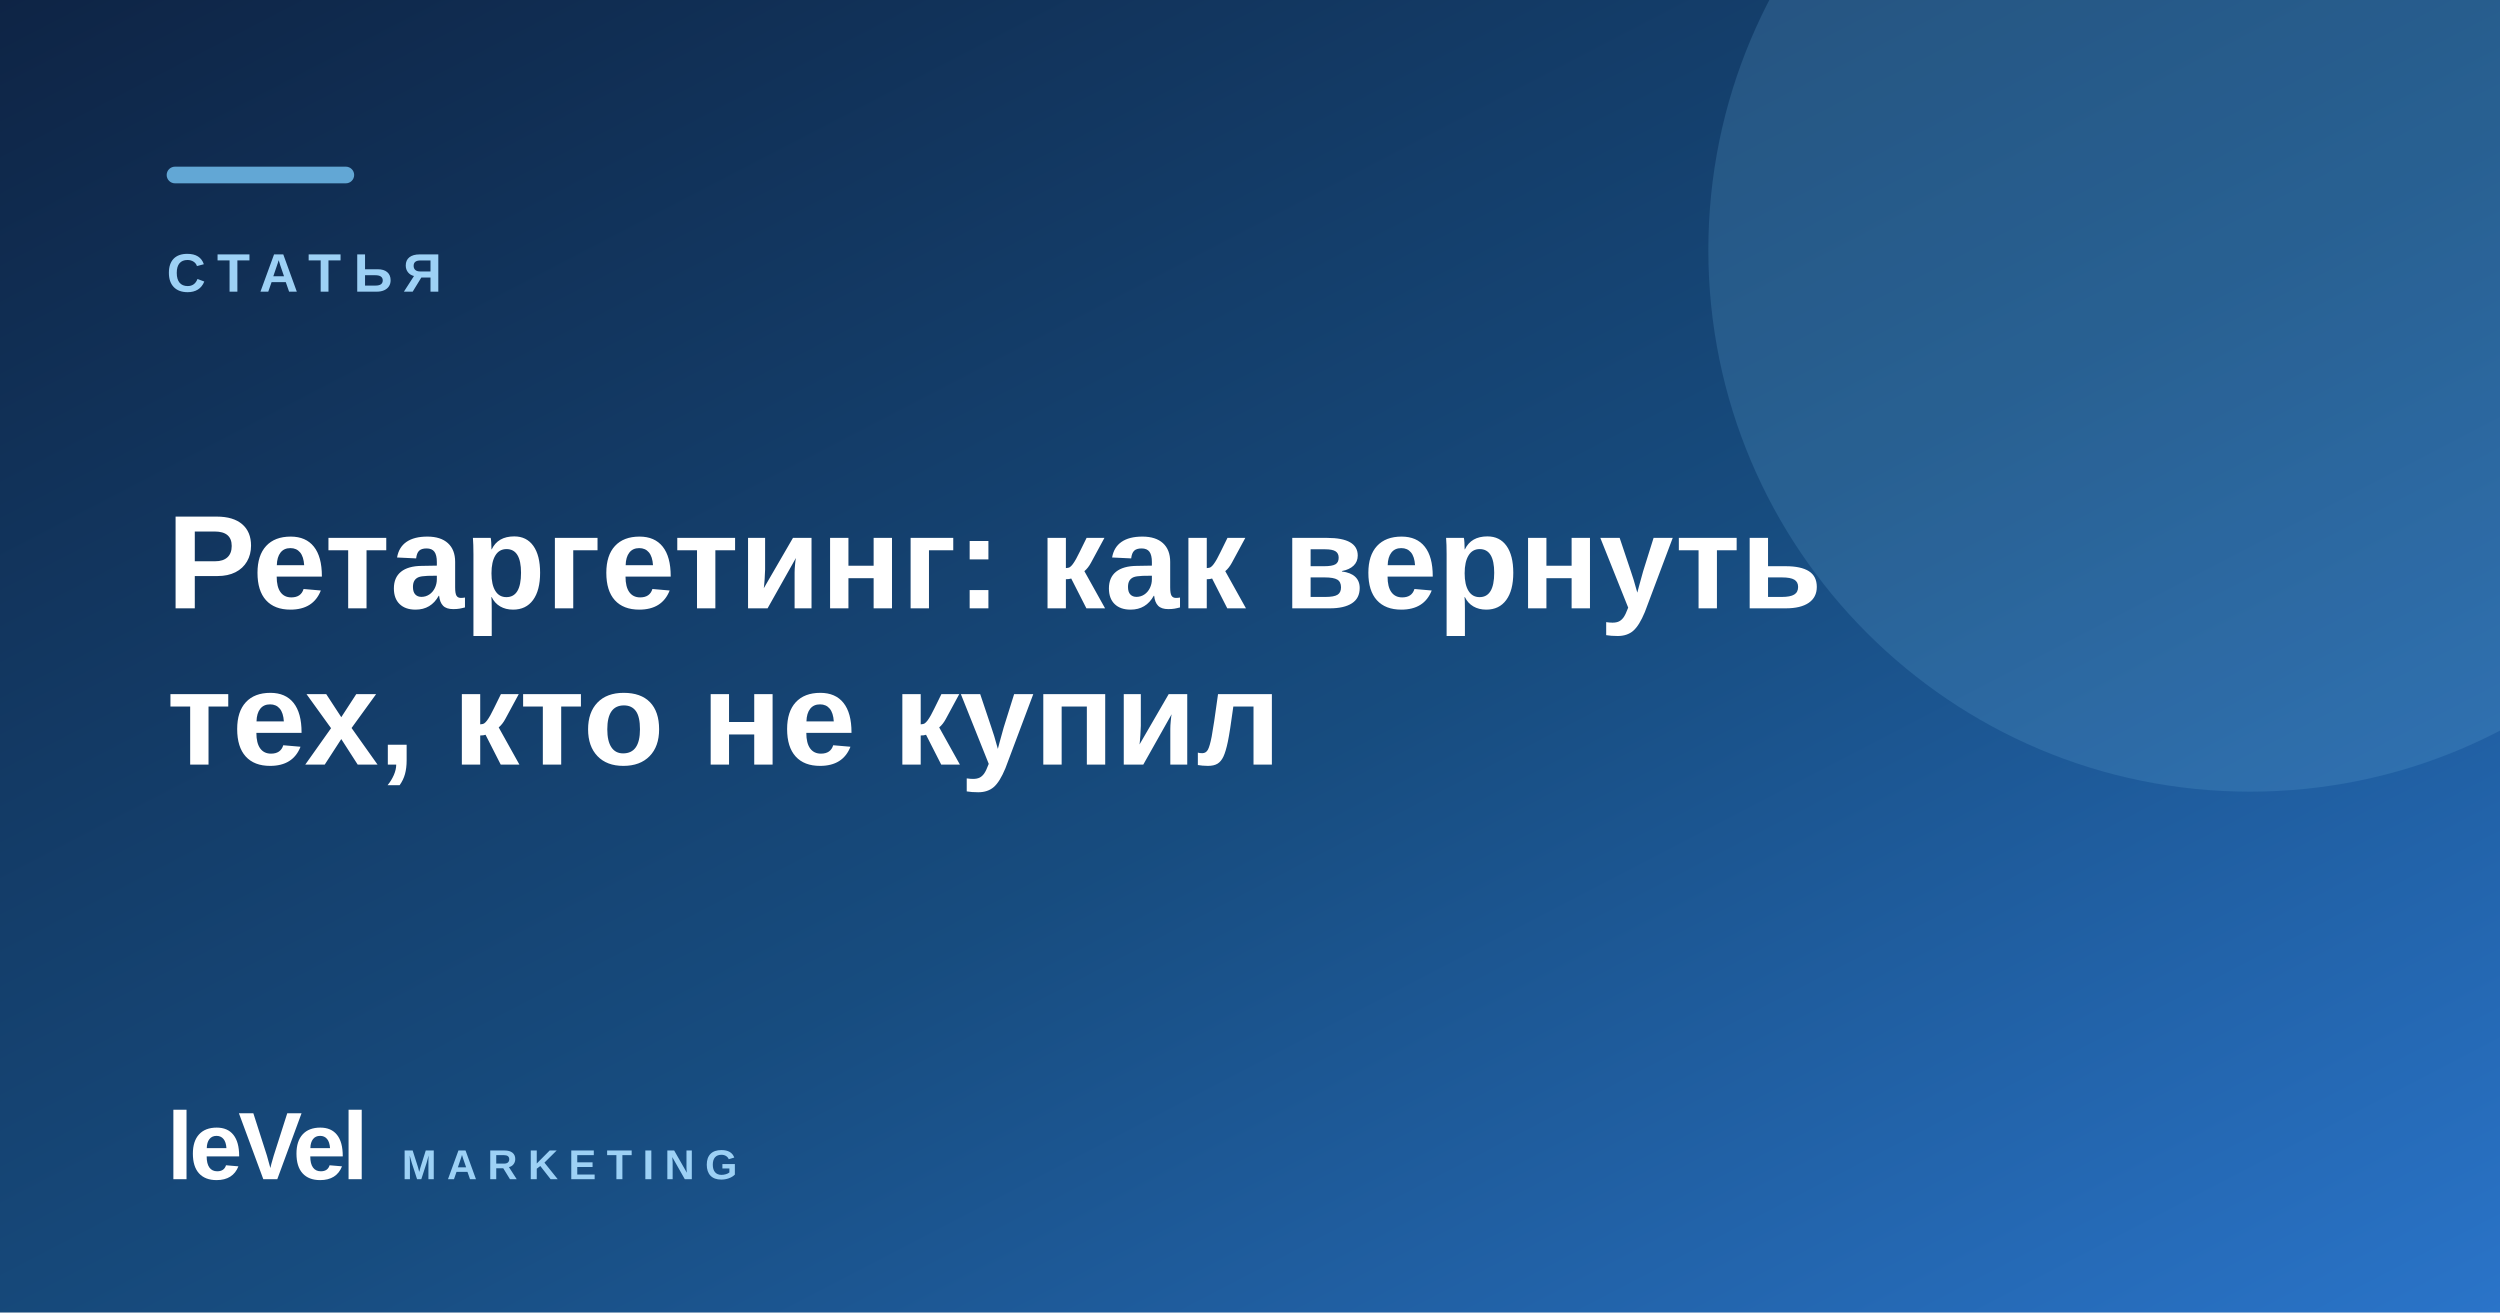
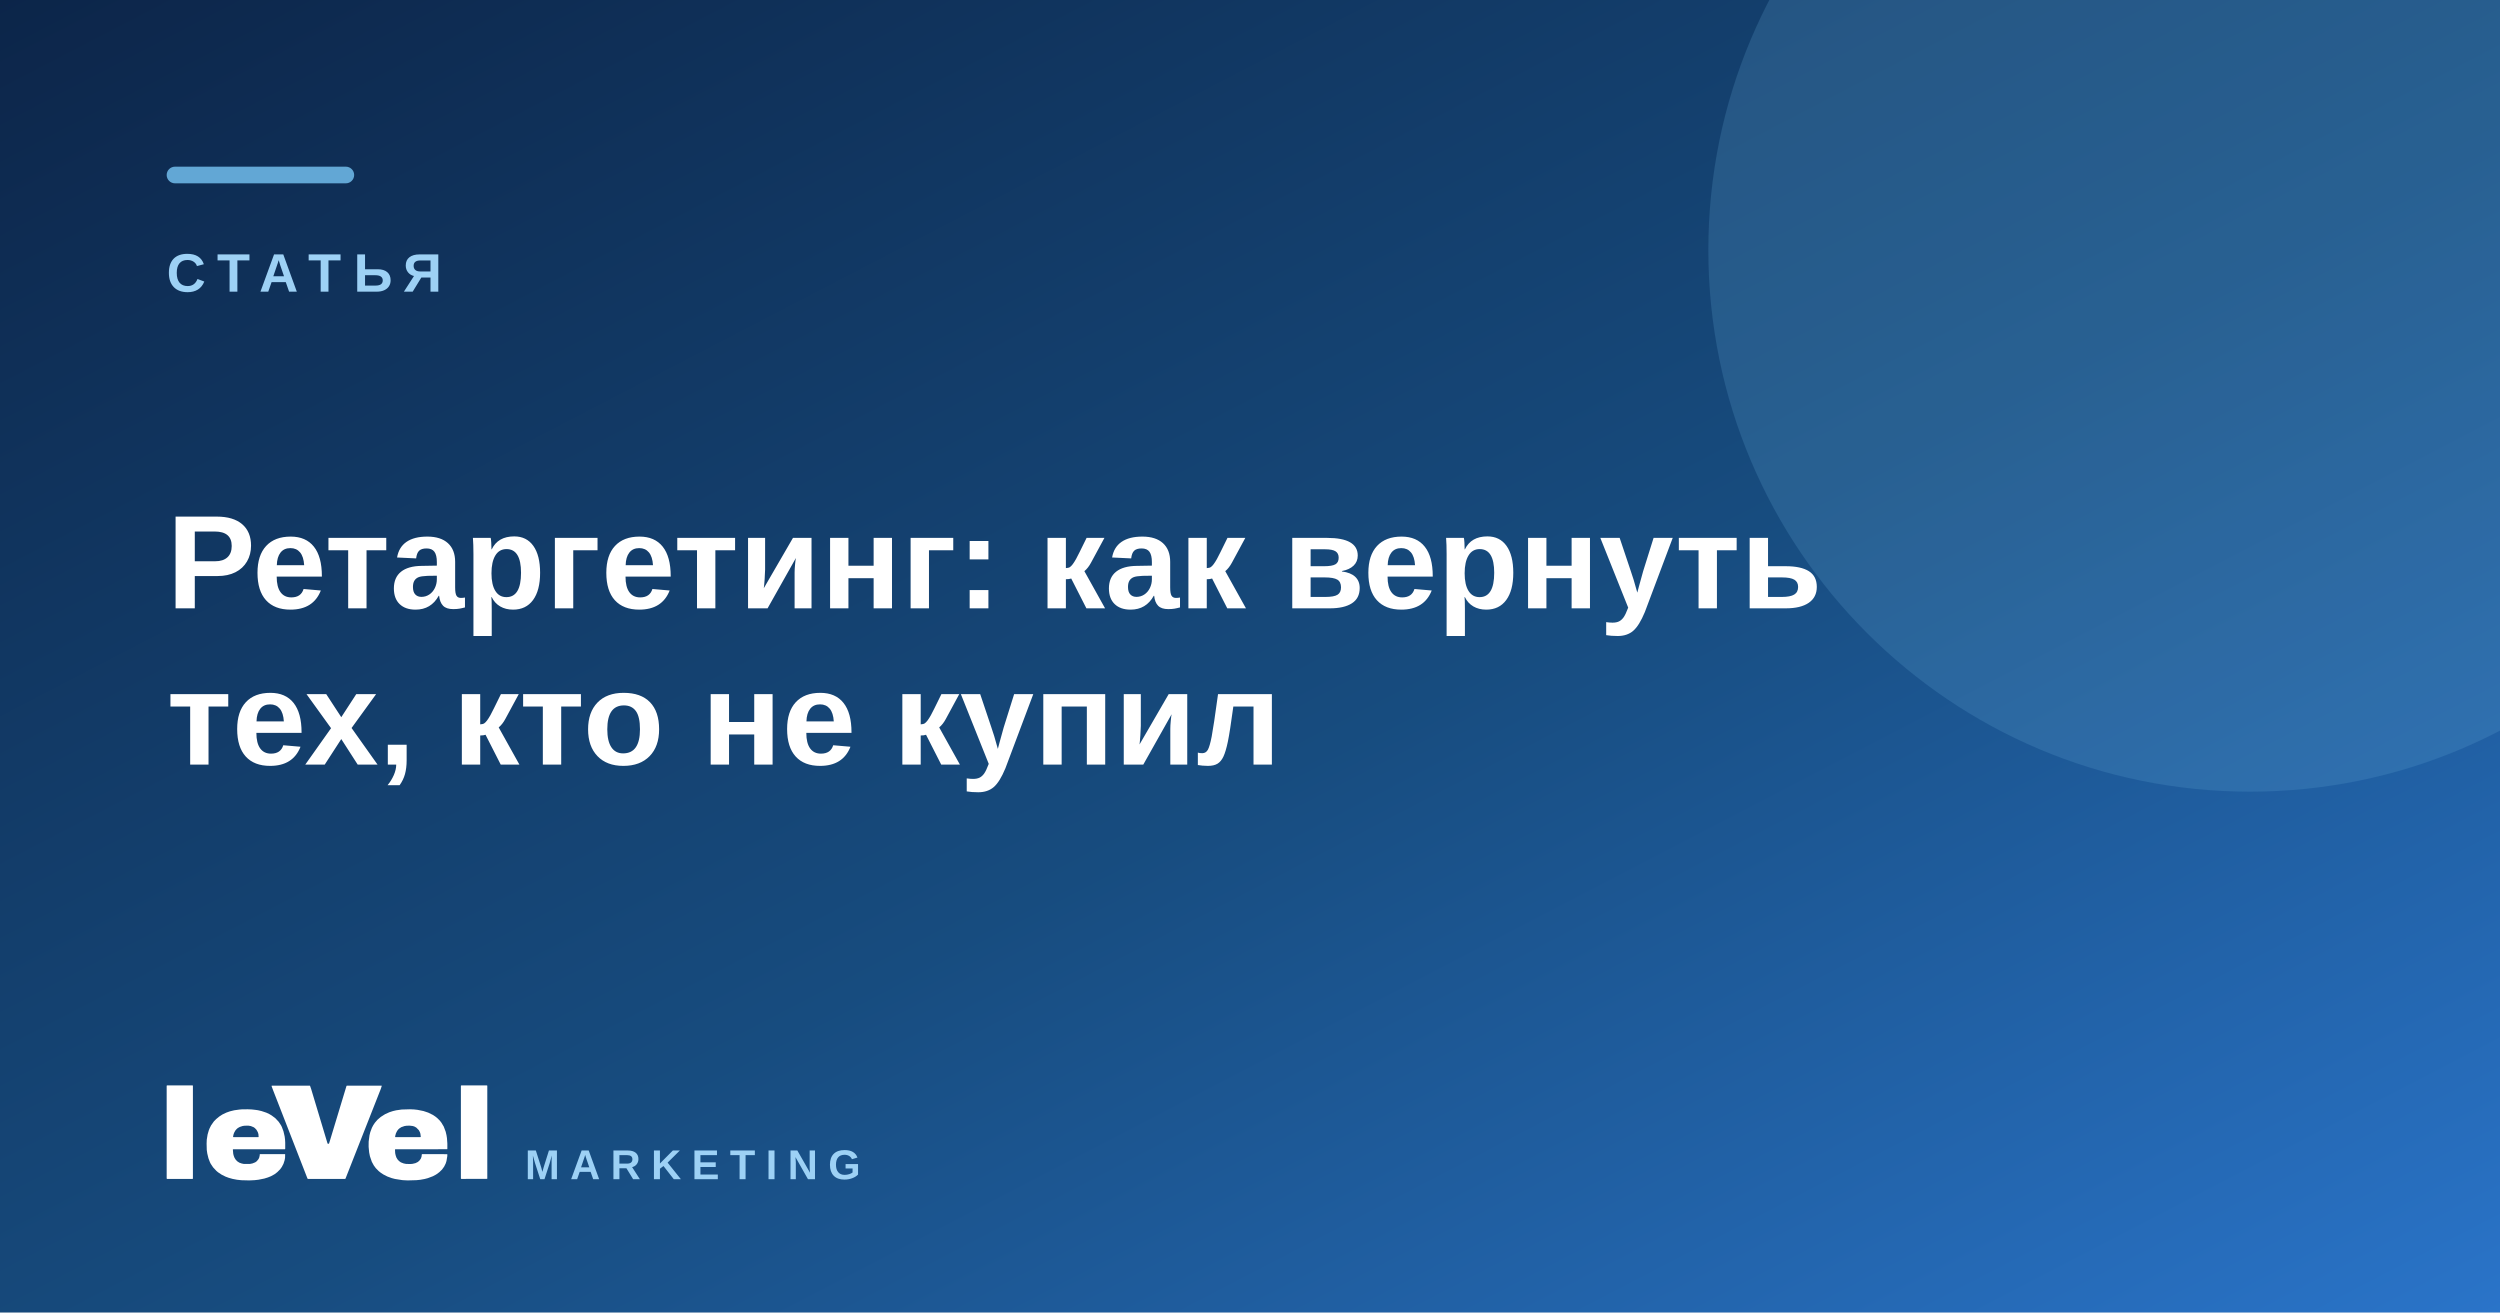
<svg xmlns="http://www.w3.org/2000/svg" viewBox="0 0 1200 630" width="1200" height="630">
  <defs>
    <linearGradient id="g" x1="0" y1="0" x2="1" y2="1">
-       <stop offset="0" stop-color="#0e2445" />
+       <stop offset="0" stop-color="#0c2549" />
      <stop offset=".55" stop-color="#174c7f" />
      <stop offset="1" stop-color="#2a74c9" />
    </linearGradient>
  </defs>
  <rect width="1200" height="630" fill="url(#g)" />
  <circle cx="1080" cy="120" r="260" fill="#62a7d5" opacity=".22" />
  <rect x="80" y="80" width="90" height="8" rx="4" fill="#62a7d5" />
  <text x="80" y="140" font-size="26" font-weight="700" letter-spacing="6" fill="#9dd1f5" font-family="Manrope, Arial, Helvetica, sans-serif">СТАТЬЯ</text>
  <g font-family="Manrope, Arial, Helvetica, sans-serif">
    <text x="80" y="292" font-size="64" font-weight="800" fill="#fff">Ретаргетинг: как вернуть</text>
    <text x="80" y="367" font-size="64" font-weight="800" fill="#fff">тех, кто не купил</text>
  </g>
-   <text x="80" y="566" font-size="46" letter-spacing="-2" fill="#fff" font-family="'Archivo Black', 'Arial Black', Arial, sans-serif" font-weight="900">leVel<tspan dx="16" font-size="20" letter-spacing="5" fill="#9dd1f5" font-family="Manrope, Arial, Helvetica, sans-serif" font-weight="700">MARKETING</tspan>
-   </text>
+   <path transform="translate(80 521) scale(.19)" fill="#fff" fill-rule="evenodd" d="M0.7 0.0 L0.0 1.0 L0.0 235.0 L0.7 236.2 L65.7 236.2 L66.3 235.0 L66.3 1.0 L65.7 0.0Z M744.7 0.0 L743.7 0.3 L743.3 1.0 L743.3 235.0 L743.7 235.8 L744.7 236.2 L809.7 236.0 L810.0 235.0 L810.0 1.0 L809.7 0.3 L808.7 0.0Z M265.7 0.7 L265.1 1.0 L265.1 2.0 L268.4 11.0 L355.7 235.2 L356.7 236.2 L450.7 236.2 L451.7 235.7 L540.9 9.0 L543.5 1.0 L542.7 0.7 L455.7 0.7 L454.4 1.0 L411.1 144.0 L410.1 147.0 L409.7 147.4 L407.7 147.4 L406.7 147.0 L406.2 146.0 L365.0 9.0 L362.2 1.0 L361.7 0.7Z M183.7 61.0 L170.7 62.8 L159.7 65.5 L150.7 68.7 L140.7 73.5 L132.7 78.7 L125.1 85.0 L119.2 91.0 L112.2 101.0 L108.2 109.0 L106.3 114.0 L103.4 124.0 L101.3 137.0 L100.9 147.0 L101.3 163.0 L102.6 172.0 L105.5 184.0 L109.3 194.0 L111.3 198.0 L117.3 207.0 L125.7 216.0 L129.7 219.4 L138.7 225.4 L148.7 230.4 L156.7 233.4 L166.7 236.2 L177.7 238.3 L188.7 239.5 L208.7 240.0 L221.7 239.4 L231.7 238.3 L246.7 235.3 L255.7 232.5 L263.7 229.3 L272.7 224.3 L279.6 219.0 L286.7 211.9 L290.9 206.0 L295.1 198.0 L298.0 189.0 L299.1 183.0 L299.3 174.0 L298.7 173.6 L235.7 173.6 L235.2 174.0 L235.0 177.0 L233.9 182.0 L232.1 186.0 L227.7 191.4 L223.7 194.3 L216.7 197.1 L210.7 198.3 L194.7 198.3 L189.7 197.3 L183.7 195.2 L178.7 192.0 L174.7 188.0 L171.5 183.0 L169.5 178.0 L168.2 173.0 L167.2 162.0 L167.7 161.5 L168.7 161.3 L298.7 161.3 L299.5 160.0 L299.5 145.0 L299.1 137.0 L298.1 129.0 L295.1 116.0 L291.0 105.0 L289.0 101.0 L283.1 92.0 L274.7 83.0 L265.4 76.0 L259.7 72.6 L251.7 68.8 L239.7 64.8 L230.7 62.7 L223.7 61.7 L214.7 60.7 L204.7 60.3 L189.7 60.5Z M593.7 60.9 L579.7 62.9 L571.7 64.8 L562.7 67.7 L551.7 72.7 L540.7 79.7 L532.7 86.6 L526.3 94.0 L522.2 100.0 L518.5 107.0 L514.4 118.0 L512.4 126.0 L510.3 142.0 L510.2 155.0 L511.5 169.0 L513.5 179.0 L518.3 193.0 L523.2 202.0 L528.3 209.0 L535.7 216.5 L540.7 220.5 L547.7 225.1 L557.7 230.2 L568.7 234.2 L576.7 236.3 L595.7 239.3 L608.7 240.0 L630.7 239.4 L640.7 238.4 L651.7 236.4 L659.7 234.3 L672.7 229.4 L680.7 225.1 L688.7 219.3 L695.7 212.5 L701.1 205.0 L705.0 197.0 L706.9 191.0 L708.9 179.0 L709.1 175.0 L708.7 173.7 L645.7 173.6 L644.6 174.0 L643.9 180.0 L642.1 185.0 L638.7 189.7 L634.7 193.3 L628.7 196.3 L620.7 198.2 L614.7 198.6 L604.7 198.3 L598.7 197.1 L591.7 194.4 L587.0 191.0 L583.3 187.0 L580.3 182.0 L578.3 176.0 L577.3 171.0 L576.8 162.0 L577.7 161.3 L708.7 161.2 L709.1 160.0 L709.1 147.0 L708.1 133.0 L707.0 126.0 L704.9 117.0 L700.0 104.0 L694.0 94.0 L690.1 89.0 L684.1 83.0 L678.7 78.6 L672.7 74.6 L660.7 68.7 L648.7 64.7 L633.7 61.7 L624.7 60.7 L614.7 60.3Z M196.7 101.8 L191.7 102.6 L184.7 104.9 L179.7 107.7 L176.7 110.3 L173.5 114.0 L170.2 120.0 L168.6 125.0 L167.7 130.0 L168.7 130.6 L231.7 130.6 L232.3 130.0 L231.8 123.0 L230.2 118.0 L226.8 112.0 L222.7 107.7 L219.7 105.6 L212.7 102.7 L206.7 101.7Z M605.7 101.9 L600.7 102.7 L592.7 105.5 L587.7 108.8 L585.3 111.0 L582.2 115.0 L579.2 121.0 L577.3 128.0 L577.2 130.0 L577.7 130.6 L640.7 130.6 L642.0 130.0 L641.0 122.0 L639.7 118.0 L637.0 113.0 L630.7 106.6 L625.7 103.8 L621.7 102.6 L613.7 101.6Z" />
+   <text x="252" y="566" font-size="20" font-weight="700" letter-spacing="5" fill="#9dd1f5" font-family="Manrope, Arial, Helvetica, sans-serif">MARKETING</text>
</svg>
